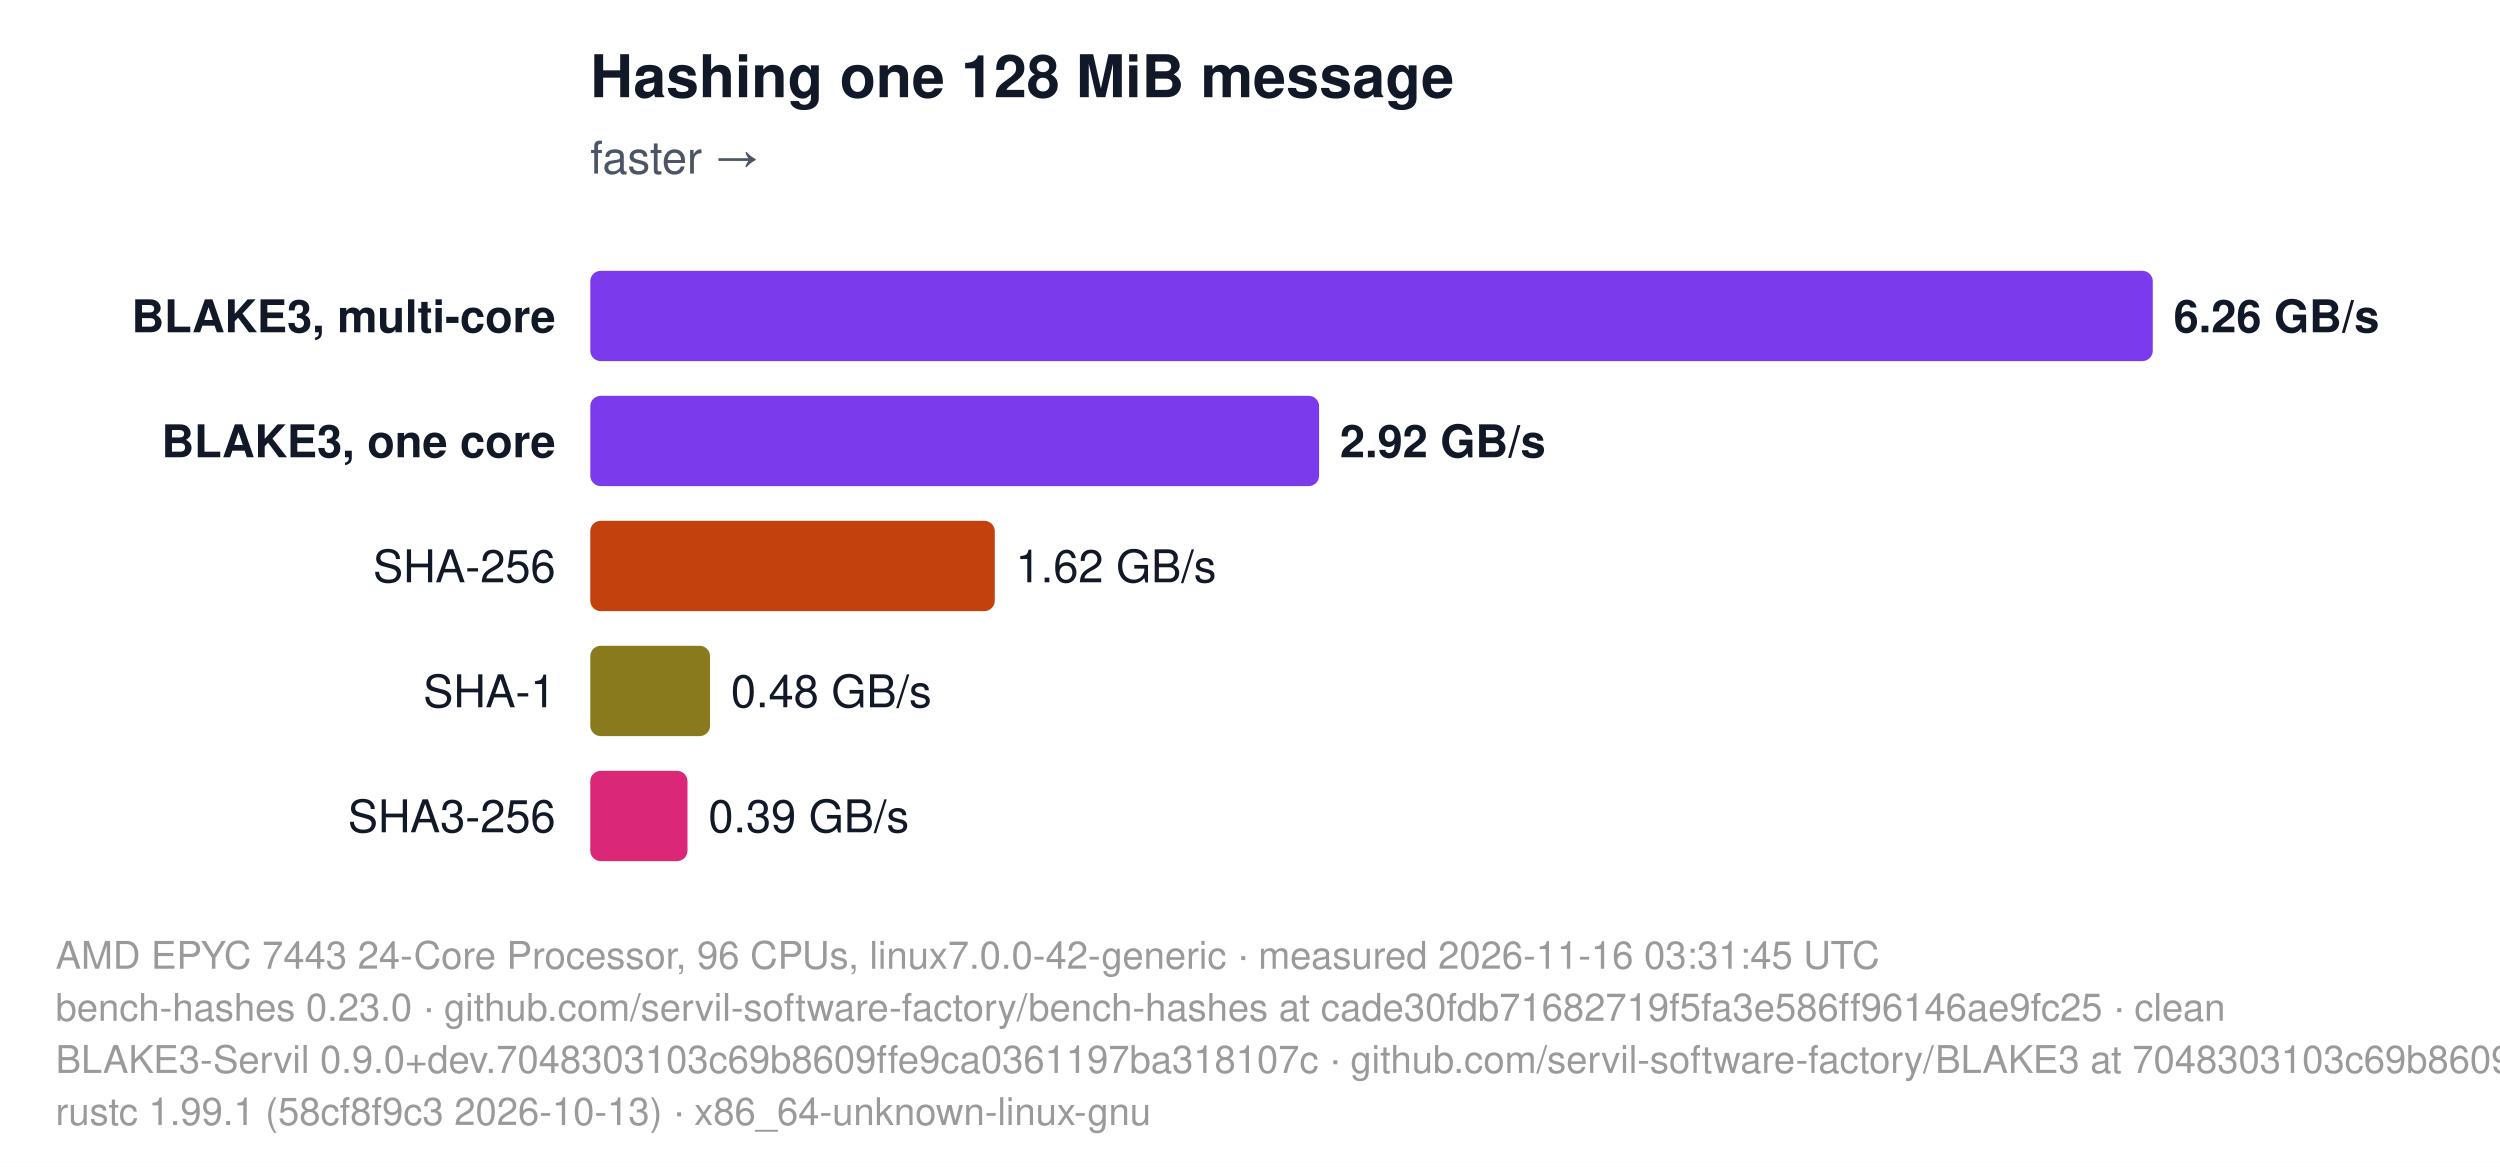
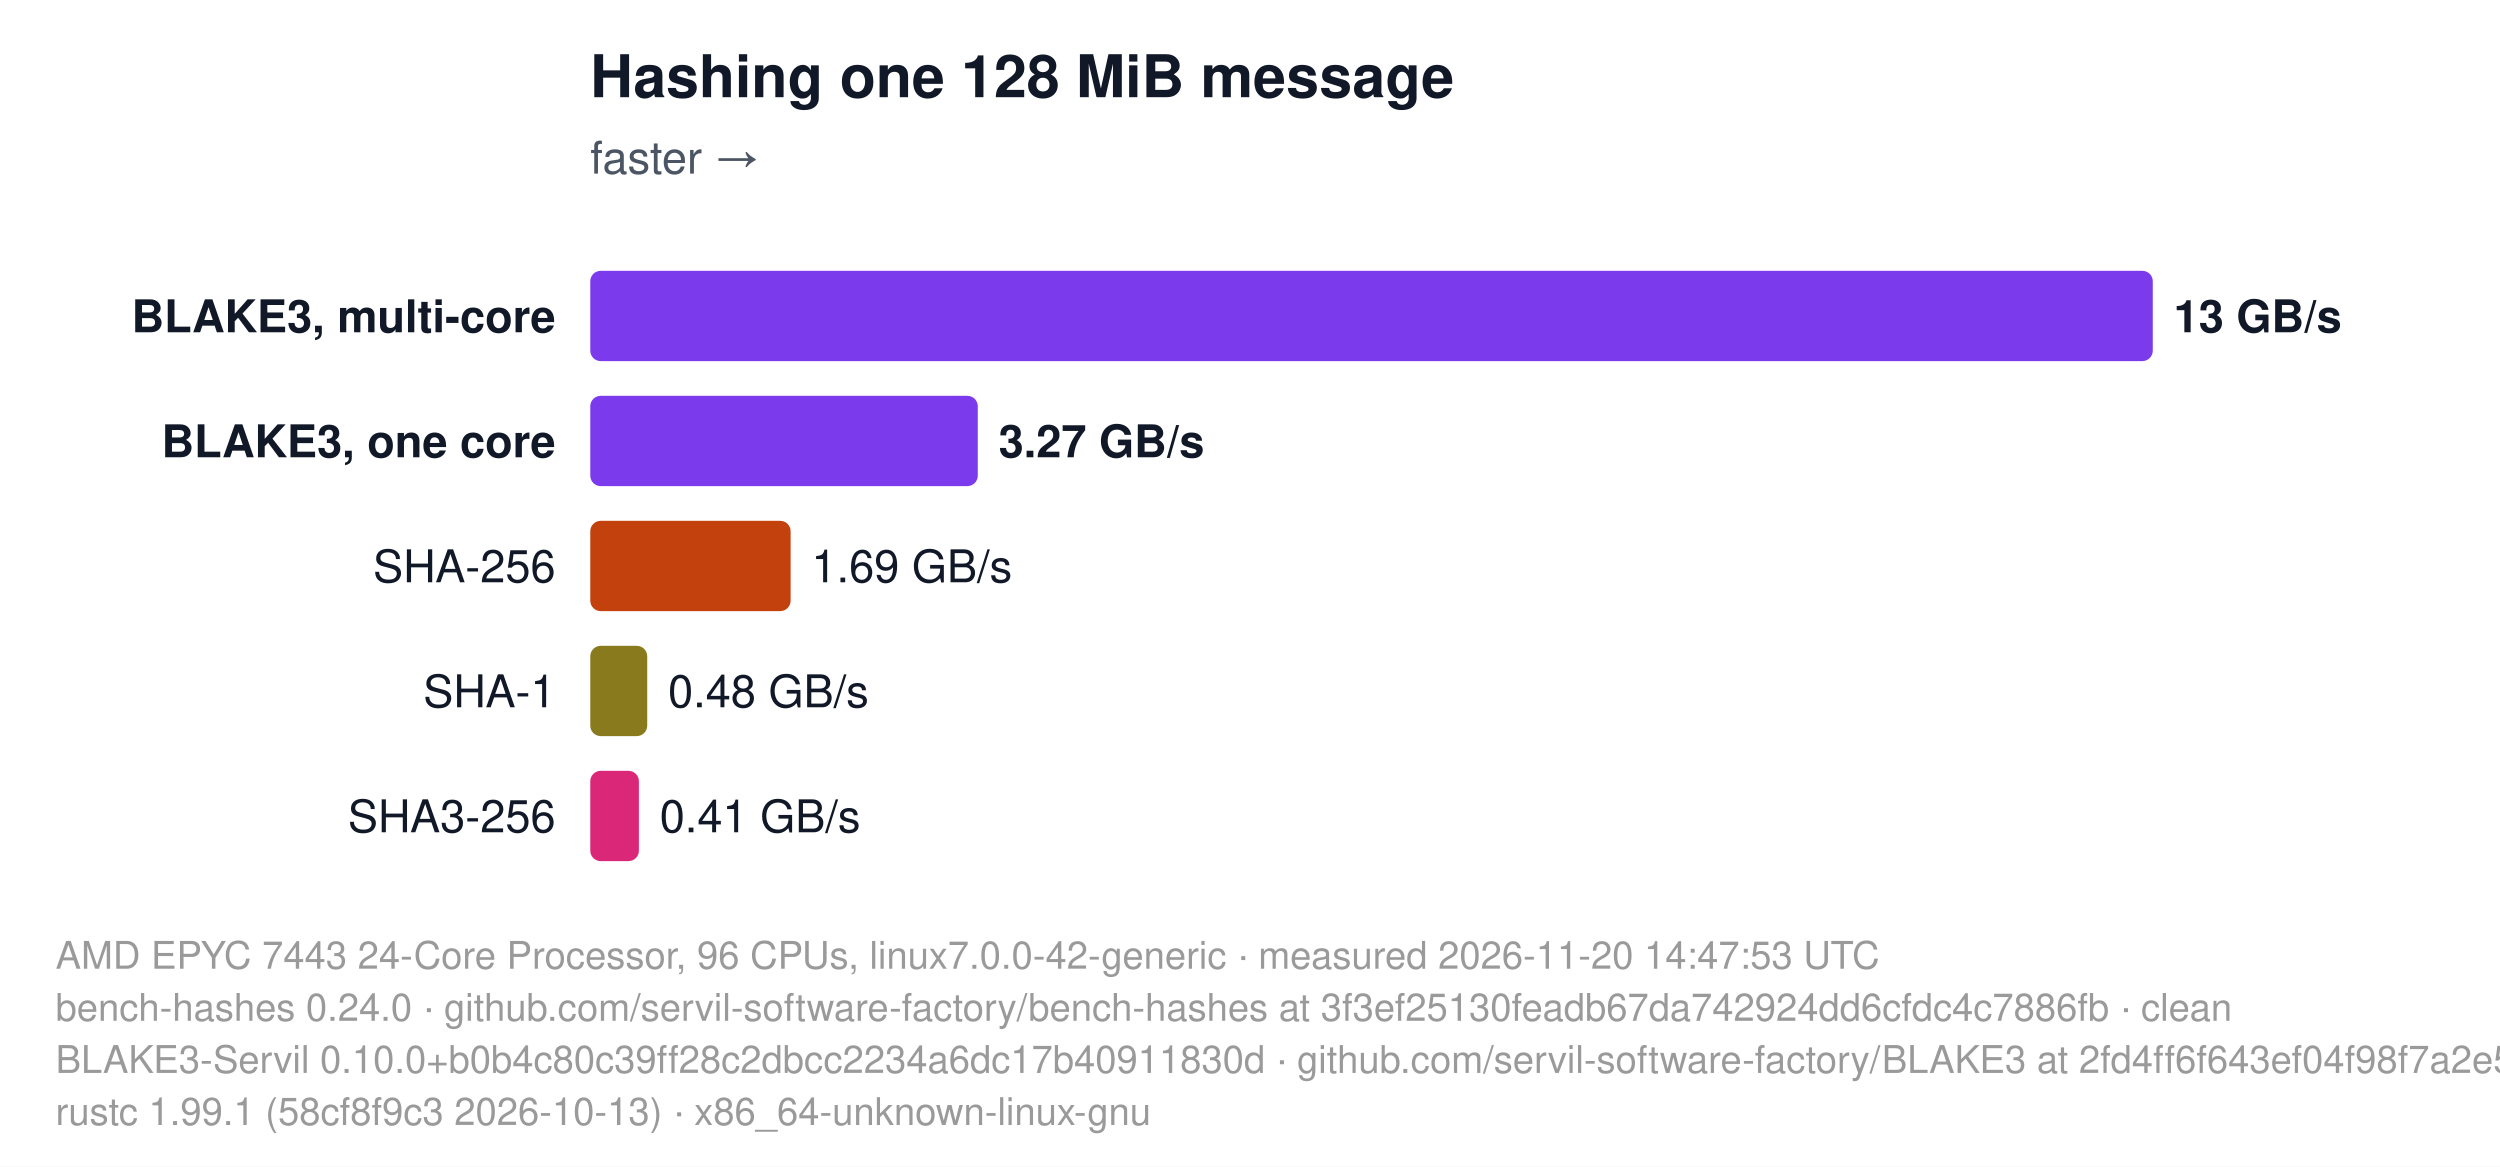
<svg xmlns="http://www.w3.org/2000/svg" width="720" height="336" viewBox="0 0 720 336" font-family="-apple-system, BlinkMacSystemFont, 'Segoe UI', Helvetica, Arial, sans-serif">
  <rect width="720" height="336" fill="#ffffff" />
  <text x="170" y="28" font-size="17" font-weight="600" fill="#111827">Hashing one 128 MiB message</text>
  <text x="170" y="50" font-size="13" fill="#4b5563">faster →</text>
  <text x="160" y="95.7" font-size="13" fill="#111827" text-anchor="end" font-weight="600">BLAKE3, multi-core</text>
  <rect x="170" y="78" width="450.0" height="26" rx="3" fill="#7c3aed" />
-   <text x="626.0" y="95.7" font-size="13" fill="#111827" font-weight="600">6.26 GB/s</text>
+   <text x="626.0" y="95.7" font-size="13" fill="#111827" font-weight="600">13 GB/s</text>
  <text x="160" y="131.7" font-size="13" fill="#111827" text-anchor="end" font-weight="600">BLAKE3, one core</text>
-   <rect x="170" y="114" width="209.9" height="26" rx="3" fill="#7c3aed" />
-   <text x="385.9" y="131.7" font-size="13" fill="#111827" font-weight="600">2.92 GB/s</text>
+   <rect x="170" y="114" width="111.6" height="26" rx="3" fill="#7c3aed" />
+   <text x="287.6" y="131.7" font-size="13" fill="#111827" font-weight="600">3.27 GB/s</text>
  <text x="160" y="167.7" font-size="13" fill="#111827" text-anchor="end">SHA-256</text>
-   <rect x="170" y="150" width="116.5" height="26" rx="3" fill="#c2410c" />
-   <text x="292.5" y="167.7" font-size="13" fill="#111827">1.62 GB/s</text>
+   <rect x="170" y="150" width="57.7" height="26" rx="3" fill="#c2410c" />
+   <text x="233.7" y="167.7" font-size="13" fill="#111827">1.69 GB/s</text>
  <text x="160" y="203.7" font-size="13" fill="#111827" text-anchor="end">SHA-1</text>
-   <rect x="170" y="186" width="34.5" height="26" rx="3" fill="#8a7a1e" />
-   <text x="210.5" y="203.7" font-size="13" fill="#111827">0.48 GB/s</text>
+   <rect x="170" y="186" width="16.4" height="26" rx="3" fill="#8a7a1e" />
+   <text x="192.4" y="203.7" font-size="13" fill="#111827">0.48 GB/s</text>
  <text x="160" y="239.7" font-size="13" fill="#111827" text-anchor="end">SHA3-256</text>
-   <rect x="170" y="222" width="28.0" height="26" rx="3" fill="#db2777" />
-   <text x="204.0" y="239.7" font-size="13" fill="#111827">0.39 GB/s</text>
-   <text x="16" y="279.0" font-size="11" fill="#9a9a9a">AMD EPYC 7443 24-Core Processor, 96 CPUs, linux7.0.0-42-generic · measured 2026-11-16 03:31:45 UTC</text>
-   <text x="16" y="294.0" font-size="11" fill="#9a9a9a">bench-hashes 0.23.0 · github.com/servil-software-factory/bench-hashes at cade30fdb71682719f5fa3e586ff96146ae9fc25 · clean</text>
-   <text x="16" y="309.0" font-size="11" fill="#9a9a9a">BLAKE3-Servil 0.9.0+dev.7048303103c69b8609ffe9ca0361197ba318107c · github.com/servil-software-factory/BLAKE3 at 7048303103c69b8609ffe9ca0361197ba318107c · clean</text>
+   <rect x="170" y="222" width="14.0" height="26" rx="3" fill="#db2777" />
+   <text x="190.0" y="239.7" font-size="13" fill="#111827">0.41 GB/s</text>
+   <text x="16" y="279.0" font-size="11" fill="#9a9a9a">AMD EPYC 7443 24-Core Processor, 96 CPUs, linux7.0.0-42-generic · measured 2026-11-20 14:47:53 UTC</text>
+   <text x="16" y="294.0" font-size="11" fill="#9a9a9a">bench-hashes 0.24.0 · github.com/servil-software-factory/bench-hashes at 3f3ef25130feadb67da742924dd6cfdc4c7886fb · clean</text>
+   <text x="16" y="309.0" font-size="11" fill="#9a9a9a">BLAKE3-Servil 0.10.0+b0b4c80c39ff28c2dbcc2234a6dc17b40911830d · github.com/servil-software-factory/BLAKE3 at 2fd4ff6f643ef04f98f7a2e5f8ca0f096298827a · clean</text>
  <text x="16" y="324.0" font-size="11" fill="#9a9a9a">rustc 1.99.1 (58cf8f9c3 2026-10-13) · x86_64-unknown-linux-gnu</text>
</svg>
